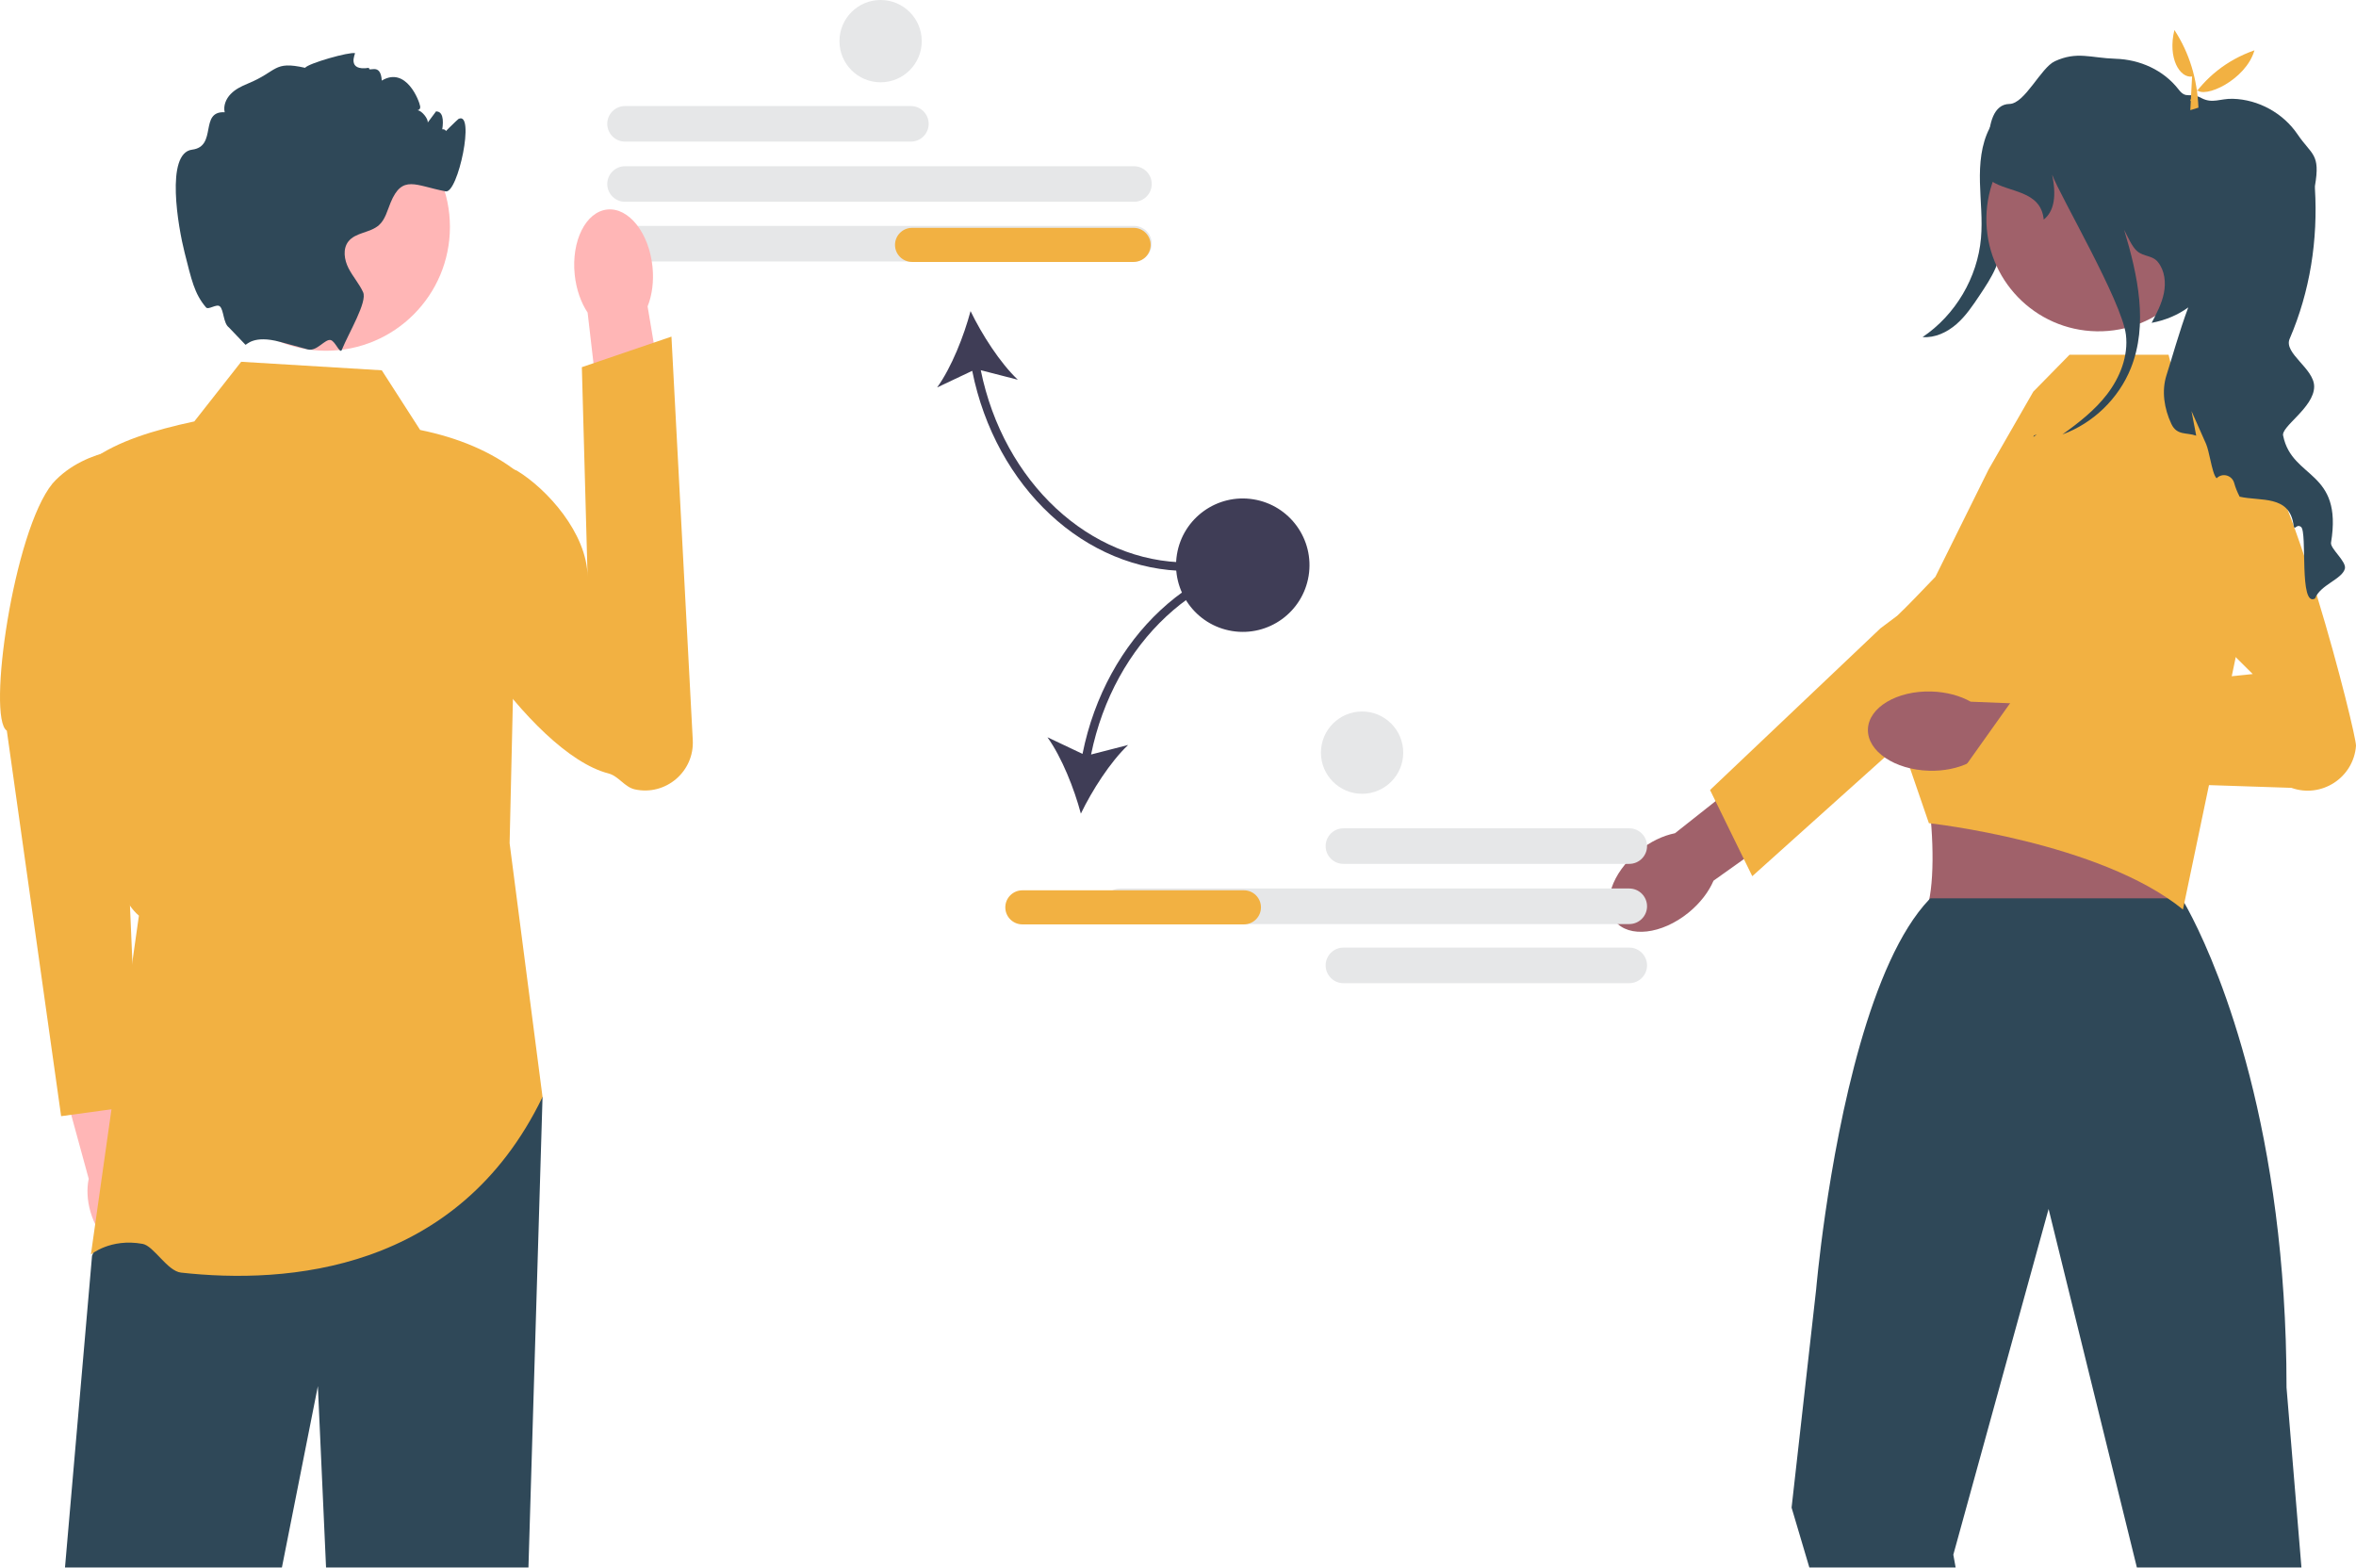
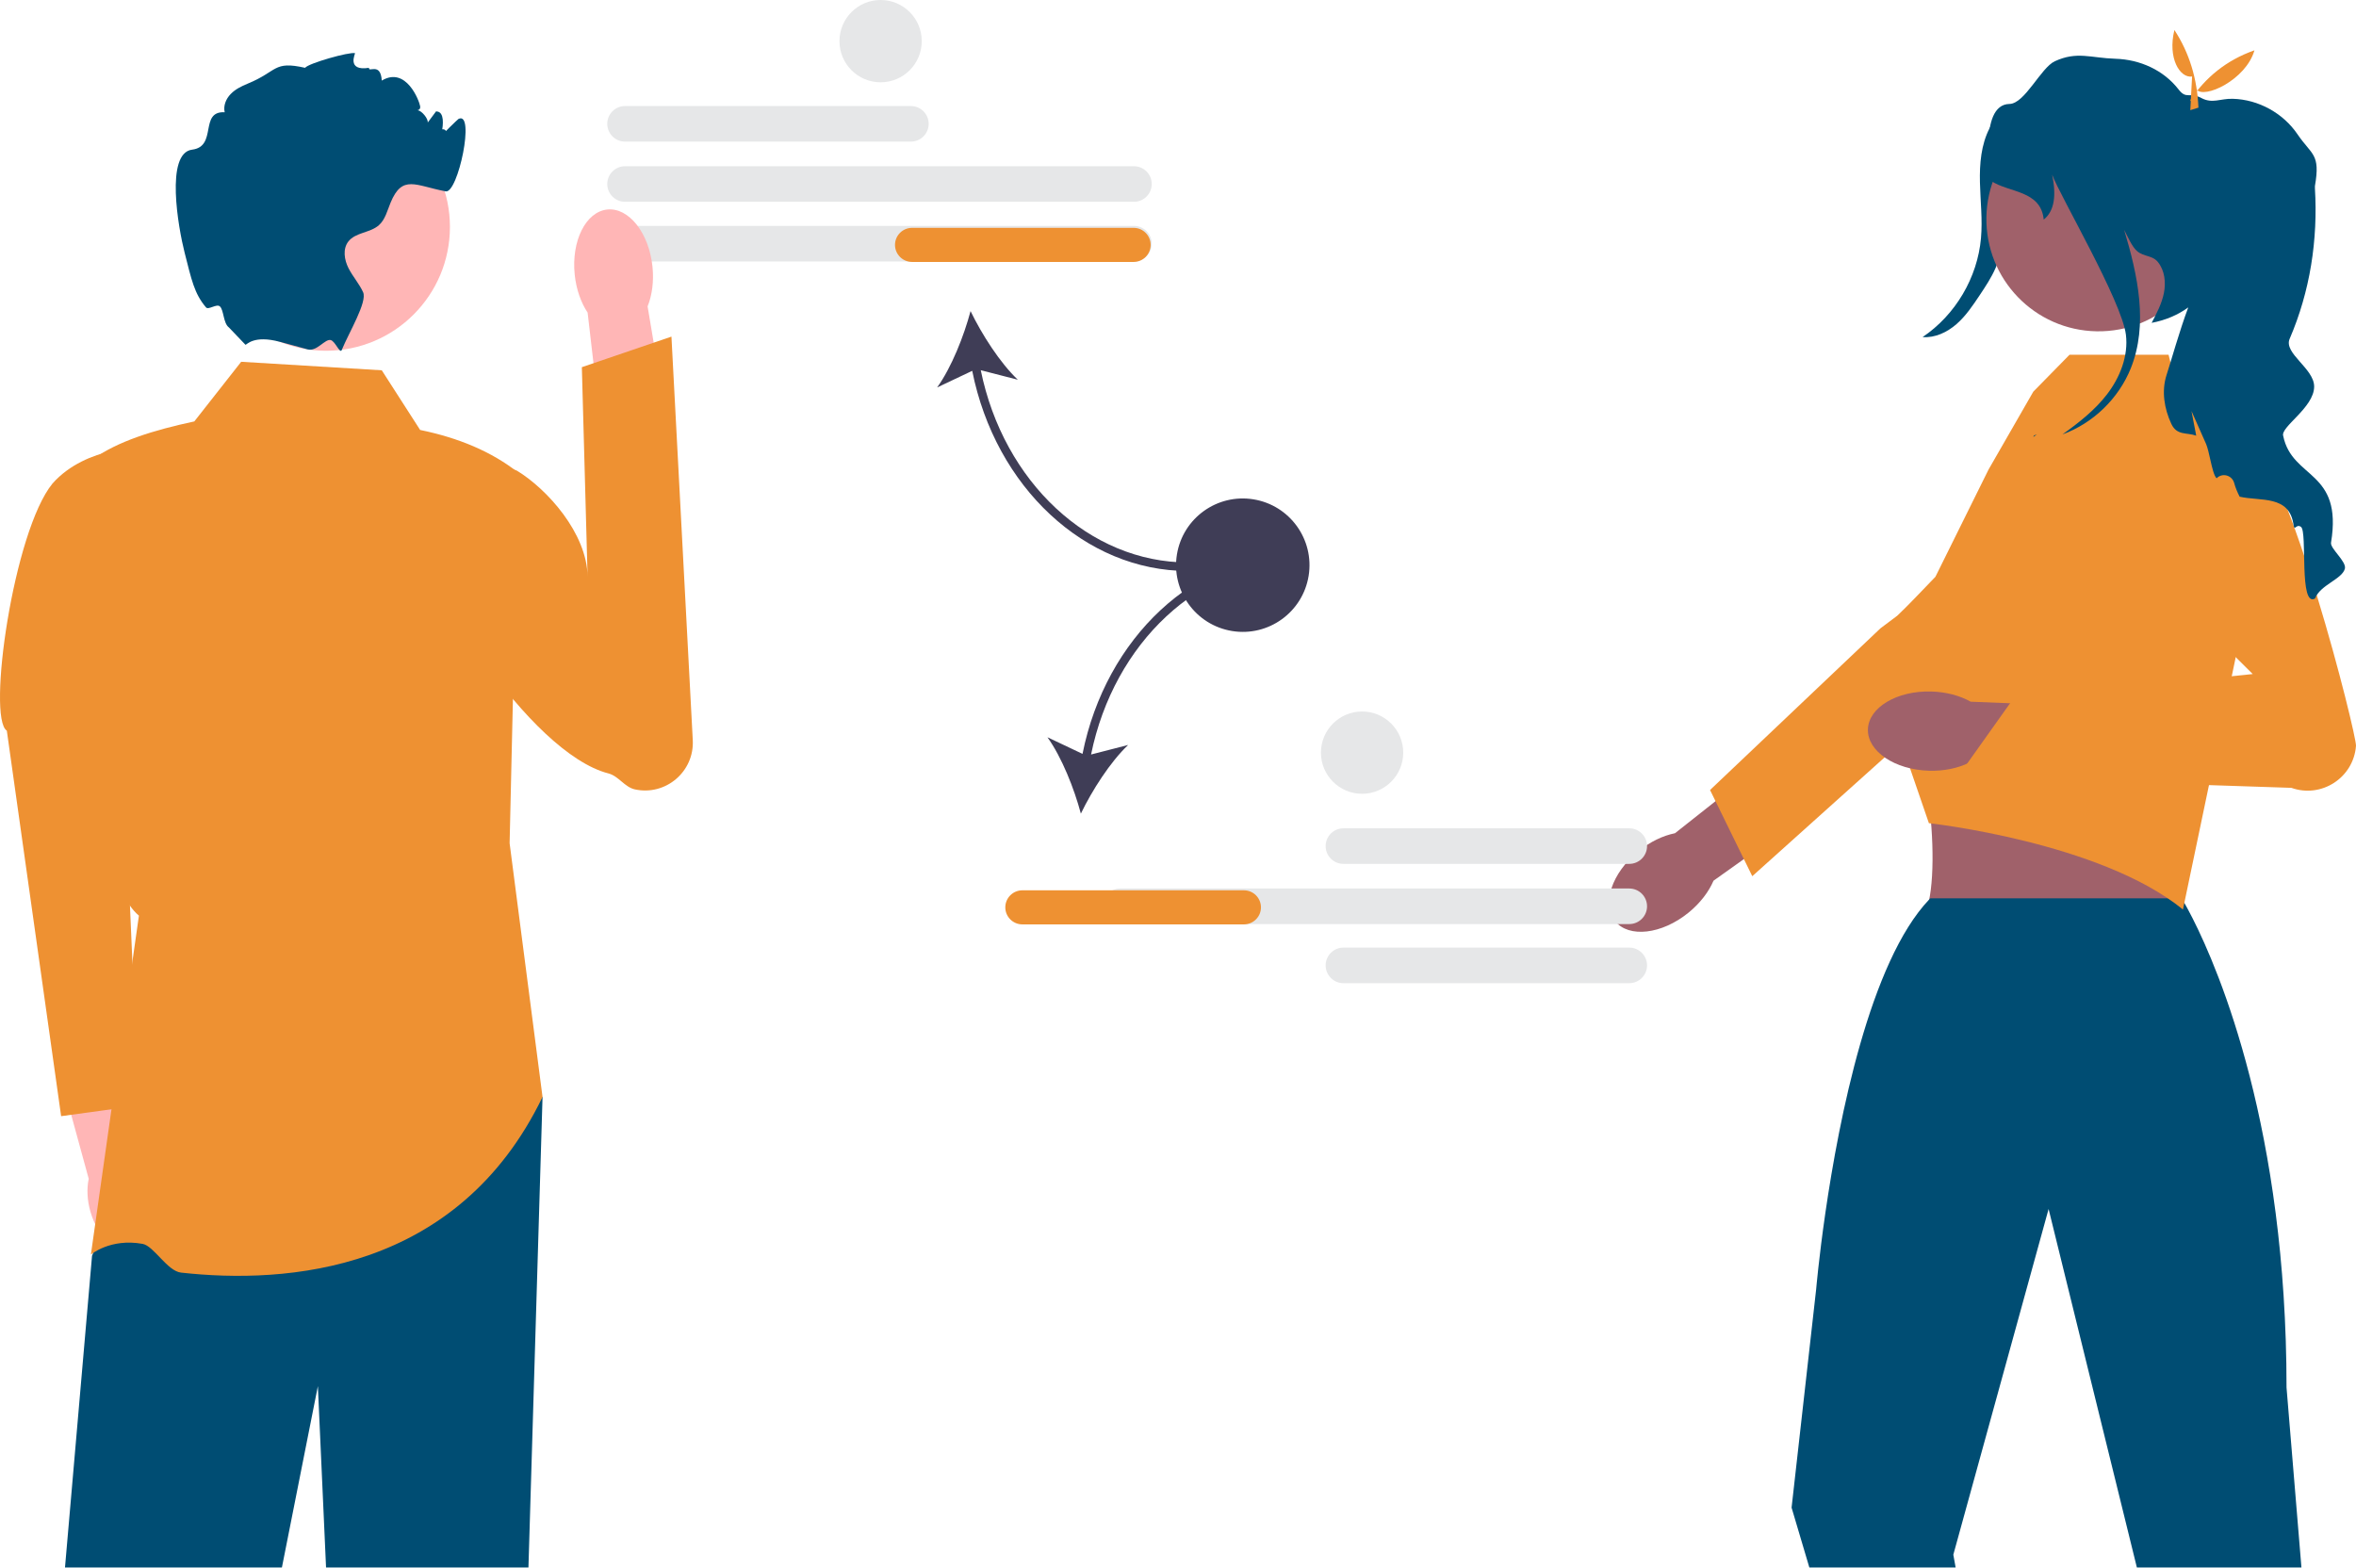
<svg xmlns="http://www.w3.org/2000/svg" width="552.941" height="367.92" viewBox="0 0 552.941 367.92">
  <path d="M213.78,33.239h-67.085c-2.301,0-4.174-1.872-4.174-4.174s1.873-4.174,4.174-4.174h67.085c2.301,0,4.174,1.872,4.174,4.174s-1.873,4.174-4.174,4.174Z" fill="#e6e7e8" />
  <path d="M266.133,47.366h-119.438c-2.301,0-4.174-1.872-4.174-4.174s1.873-4.174,4.174-4.174h119.438c2.301,0,4.174,1.872,4.174,4.174s-1.873,4.174-4.174,4.174h0Z" fill="#e6e7e8" />
  <path d="M266.133,61.366h-119.438c-2.301,0-4.174-1.872-4.174-4.174s1.873-4.174,4.174-4.174h119.438c2.301,0,4.174,1.872,4.174,4.174s-1.873,4.174-4.174,4.174h0Z" fill="#e6e7e8" />
  <path d="M278.785,134.019v-2c-23.085,0-43.245-18.858-48.604-45.126l8.698,2.238c-4.207-3.986-8.457-10.659-11.094-16.112-1.557,5.854-4.466,13.212-7.841,17.922l8.23-3.899c5.472,27.328,26.498,46.976,50.611,46.976Z" fill="#3f3d56" />
-   <path d="M270.053,57.48c0,2.206-1.794,4-4,4h-52c-2.206,0-4-1.794-4-4s1.794-4,4-4h52c2.206,0,4,1.794,4,4Z" fill="#f2b142" />
+   <path d="M270.053,57.48c0,2.206-1.794,4-4,4h-52c-2.206,0-4-1.794-4-4s1.794-4,4-4h52c2.206,0,4,1.794,4,4Z" fill="#ee9132" />
  <g>
    <g>
      <path d="M35.904,280.297c-.792-2.756-2.147-5.108-3.761-6.785l-5.864-26.73-12.781,3.131,7.324,26.778c-.482,2.266-.385,4.97,.406,7.727,1.808,6.297,6.56,10.479,10.612,9.341,4.053-1.138,5.872-7.165,4.063-13.462h-0Z" fill="#ffb6b6" />
-       <path d="M34.136,104.956s-13.805-.476-21.805,8.524C3.165,124.676-3.1,168.547,1.603,171.501l12.743,90.485,18.171-2.497-4.663-108.569,6.282-45.964v0Z" fill="#f2b142" />
+       <path d="M34.136,104.956s-13.805-.476-21.805,8.524C3.165,124.676-3.1,168.547,1.603,171.501l12.743,90.485,18.171-2.497-4.663-108.569,6.282-45.964v0Z" fill="#ee9132" />
    </g>
-     <polygon points="127.331 257.48 124.023 367.917 76.523 367.917 74.603 325.347 66.163 367.917 15.253 367.917 21.603 294.737 28.163 279.347 32.603 268.917 127.331 257.48" fill="#2f4858" />
-     <path d="M89.603,86.917l-33-2-11,14c-9.5,2.034-18.081,4.66-24,9,1.416,41.926-1.695,96.442,11,107l-11.273,79.563s4.546-3.895,12.14-2.52c2.623,.475,5.79,6.385,9.014,6.743,24.77,2.752,64.937-.078,84.846-41.223l-7.727-59.563,2-87c-6.252-4.942-14.026-8.154-23-10l-9-14v-0Z" fill="#f2b142" />
+     <polygon points="127.331 257.48 124.023 367.917 76.523 367.917 74.603 325.347 66.163 367.917 15.253 367.917 21.603 294.737 28.163 279.347 32.603 268.917 127.331 257.48" fill="#004D73" />
+     <path d="M89.603,86.917l-33-2-11,14c-9.5,2.034-18.081,4.66-24,9,1.416,41.926-1.695,96.442,11,107l-11.273,79.563s4.546-3.895,12.14-2.52c2.623,.475,5.79,6.385,9.014,6.743,24.77,2.752,64.937-.078,84.846-41.223l-7.727-59.563,2-87c-6.252-4.942-14.026-8.154-23-10l-9-14v-0Z" fill="#ee9132" />
    <g>
      <path d="M153.134,62.578c.358,3.467-.097,6.727-1.144,9.341l5.497,32.812-15.69,2.159-3.887-33.517c-1.559-2.345-2.671-5.444-3.029-8.911-.818-7.92,2.605-14.763,7.645-15.283s9.789,5.478,10.607,13.398v0h-0Z" fill="#ffb6b6" />
-       <path d="M100.971,113.424c-1.643,2.424-1.185,5.148-1.577,8.422-1.665,13.896,24.964,54.96,43.39,59.688,2.418,.62,3.795,3.229,6.236,3.753h0c7.23,1.554,13.961-4.184,13.57-11.569l-5.005-94.708-21.027,7.172,1.346,49.171c-.134-10.187-9.488-20.559-16.573-24.873,0,0-14.351-5.922-20.36,2.944Z" fill="#f2b142" />
+       <path d="M100.971,113.424c-1.643,2.424-1.185,5.148-1.577,8.422-1.665,13.896,24.964,54.96,43.39,59.688,2.418,.62,3.795,3.229,6.236,3.753h0c7.23,1.554,13.961-4.184,13.57-11.569l-5.005-94.708-21.027,7.172,1.346,49.171c-.134-10.187-9.488-20.559-16.573-24.873,0,0-14.351-5.922-20.36,2.944Z" fill="#ee9132" />
    </g>
    <g>
      <circle cx="76.528" cy="53.262" r="29.068" fill="#ffb6b6" />
-       <path d="M103.603,31.917c-.25,.06,3.826-3.913,4-4,4-2-.11,17.55-3,17-7.11-1.35-10.18-4.03-12.94,2.66-.77,1.86-1.25,3.96-2.75,5.29-2.06,1.81-5.48,1.66-7.16,3.82-1.35,1.74-.96,4.3,.04,6.26,1,1.97,2.52,3.64,3.43,5.65,1.02,2.26-3.33,9.45-4.99,13.49v.01l-.01,.024c-.441,1.06-1.489-1.993-2.596-2.298-1.324-.365-3.275,2.762-5.384,2.194-.01,0-.02-.01-.03-.01-2.01-.56-4.25-1.16-6.47-1.76h-.01c-6.25-1.7-7.83,.74-8.13,.67l-3.88-4.06c-1.332-.97-1.181-4.099-2.12-4.94-.768-.687-2.682,.901-3.246,.24-2.766-3.24-3.403-6.481-5.034-12.88-1.49-5.85-4.58-23.36,1.77-24.15,5.99-.75,1.61-9.09,7.64-8.78-.36-1.52,.31-3.15,1.4-4.27,1.08-1.13,2.52-1.83,3.97-2.43,7.15-2.92,5.96-5.43,13.5-3.73,.75-1.05,10.367-3.787,11.727-3.437,.1,.02-2.097,4.287,3.273,3.437-.2,1.23,2.727-1.437,3,3,5.727-3.437,8.81,4.79,9,6,.25,1.51-2.03,.74-.51,.97,.9,.14,2.44,1.97,2.29,2.88,.65-.88,1.3-1.75,1.96-2.63,.12,.01,.23,.03,.35,.05,3.04,.58-.445,10.518-.32,7.42,.23-5.69,4.26-2.36,1.23-1.69h0Z" fill="#2f4858" />
+       <path d="M103.603,31.917c-.25,.06,3.826-3.913,4-4,4-2-.11,17.55-3,17-7.11-1.35-10.18-4.03-12.94,2.66-.77,1.86-1.25,3.96-2.75,5.29-2.06,1.81-5.48,1.66-7.16,3.82-1.35,1.74-.96,4.3,.04,6.26,1,1.97,2.52,3.64,3.43,5.65,1.02,2.26-3.33,9.45-4.99,13.49v.01l-.01,.024c-.441,1.06-1.489-1.993-2.596-2.298-1.324-.365-3.275,2.762-5.384,2.194-.01,0-.02-.01-.03-.01-2.01-.56-4.25-1.16-6.47-1.76h-.01c-6.25-1.7-7.83,.74-8.13,.67l-3.88-4.06c-1.332-.97-1.181-4.099-2.12-4.94-.768-.687-2.682,.901-3.246,.24-2.766-3.24-3.403-6.481-5.034-12.88-1.49-5.85-4.58-23.36,1.77-24.15,5.99-.75,1.61-9.09,7.64-8.78-.36-1.52,.31-3.15,1.4-4.27,1.08-1.13,2.52-1.83,3.97-2.43,7.15-2.92,5.96-5.43,13.5-3.73,.75-1.05,10.367-3.787,11.727-3.437,.1,.02-2.097,4.287,3.273,3.437-.2,1.23,2.727-1.437,3,3,5.727-3.437,8.81,4.79,9,6,.25,1.51-2.03,.74-.51,.97,.9,.14,2.44,1.97,2.29,2.88,.65-.88,1.3-1.75,1.96-2.63,.12,.01,.23,.03,.35,.05,3.04,.58-.445,10.518-.32,7.42,.23-5.69,4.26-2.36,1.23-1.69h0Z" fill="#004D73" />
    </g>
  </g>
-   <path d="M474.37,25.958c-1.074,8.827-2.248,17.643-3.52,26.443-.517,3.575-1.063,7.194-2.502,10.508-.982,2.261-2.357,4.327-3.724,6.378-1.616,2.424-3.258,4.879-5.453,6.795s-5.045,3.262-7.949,3.036c7.706-5.188,12.886-13.962,13.704-23.215,.385-4.35-.143-8.722-.244-13.088-.101-4.366,.264-8.883,2.278-12.758s5.993-6.976,10.358-6.866l-2.948,2.766h0Z" fill="#2f4858" />
+   <path d="M474.37,25.958c-1.074,8.827-2.248,17.643-3.52,26.443-.517,3.575-1.063,7.194-2.502,10.508-.982,2.261-2.357,4.327-3.724,6.378-1.616,2.424-3.258,4.879-5.453,6.795s-5.045,3.262-7.949,3.036c7.706-5.188,12.886-13.962,13.704-23.215,.385-4.35-.143-8.722-.244-13.088-.101-4.366,.264-8.883,2.278-12.758s5.993-6.976,10.358-6.866l-2.948,2.766h0Z" fill="#004D73" />
  <g>
    <path d="M396.268,214.231h0c-6.271,5.086-13.977,5.974-17.214,1.983s-.777-11.348,5.494-16.434c2.745-2.226,5.765-3.648,8.565-4.208l26.84-21.217,9.688,12.807-27.488,19.556c-1.126,2.624-3.141,5.285-5.886,7.512h-0l0,0Z" fill="#a0616a" />
-     <path d="M401.338,185.428l39.993-37.948,4-3s22.958-22.366,28.902-22.879c2.518-.216,5.036,.411,7.157,1.789,3.427,2.222,5.202,5.88,5.202,9.566,0,3.081-1.241,6.176-3.78,8.455l-36.614,32.869-15.576,13.982-19.371,17.394-1.97-4.011-6.659-13.592-1.284-2.626v0l0-0Z" fill="#f2b142" />
+     <path d="M401.338,185.428l39.993-37.948,4-3s22.958-22.366,28.902-22.879c2.518-.216,5.036,.411,7.157,1.789,3.427,2.222,5.202,5.88,5.202,9.566,0,3.081-1.241,6.176-3.78,8.455l-36.614,32.869-15.576,13.982-19.371,17.394-1.97-4.011-6.659-13.592-1.284-2.626v0l0-0Z" fill="#ee9132" />
  </g>
  <path d="M486.853,159.746l-40.043,12.265c6.704,1.889,9.511,42.74,3.272,44.008,0,0,66.365,4.72,62.743,0-4.414-5.754,1.506-43.992,4.329-44.008l-30.301-12.265Z" fill="#a0616a" />
-   <path d="M540.136,367.92l-3.5-42.24c0-15.11-.98-28.76-2.55-40.93-6.29-48.85-22.06-73.89-22.06-73.89h-59c-.08,.09-.16,.16-.24,.25l-.01,.01c-13.92,14.63-21.16,51.42-24.38,73.63-1.53,10.57-2.15,17.84-2.15,17.84l-5.77,51.28,4.17,14.05h34.33l-.54-3.01,22.09-80.16,.27-.98,.24,.98,20.48,83.17h38.62v-0Z" fill="#2f4858" />
-   <path d="M454.235,135.379l12.467-25.167,10.505-18.284,8.495-8.657h23.249l2.164,8.657,12.986,7.214,4.593,36.073-16.365,78.265c-19.479-15.872-59.628-20.268-59.628-20.268l-6.505-18.931-4.3-22.805-.519-2.727,12.857-13.37h0v0Z" fill="#f2b142" />
+   <path d="M540.136,367.92l-3.5-42.24c0-15.11-.98-28.76-2.55-40.93-6.29-48.85-22.06-73.89-22.06-73.89h-59c-.08,.09-.16,.16-.24,.25l-.01,.01c-13.92,14.63-21.16,51.42-24.38,73.63-1.53,10.57-2.15,17.84-2.15,17.84l-5.77,51.28,4.17,14.05h34.33l-.54-3.01,22.09-80.16,.27-.98,.24,.98,20.48,83.17h38.62v-0Z" fill="#004D73" />
+   <path d="M454.235,135.379l12.467-25.167,10.505-18.284,8.495-8.657h23.249l2.164,8.657,12.986,7.214,4.593,36.073-16.365,78.265c-19.479-15.872-59.628-20.268-59.628-20.268l-6.505-18.931-4.3-22.805-.519-2.727,12.857-13.37h0v0Z" fill="#ee9132" />
  <g>
    <path d="M452.74,180.905h0c-8.07-.229-14.495-4.578-14.349-9.714,.146-5.136,6.806-9.113,14.877-8.884,3.533,.1,6.75,.99,9.239,2.39l34.185,1.399-.998,16.028-33.593-3.081c-2.564,1.256-5.827,1.962-9.359,1.862h-0l-0,0Z" fill="#a0616a" />
-     <path d="M496.457,126.198l32.246,32.014-56.168,5.752-13.053,18.36,78.288,2.596c7.064,2.515,14.587-2.366,15.169-9.842v-0c.196-2.524-15.887-66.572-25.624-72.518-11.412-6.969-30.858,23.638-30.858,23.638l6.369-10.603-6.369,10.603Z" fill="#f2b142" />
+     <path d="M496.457,126.198l32.246,32.014-56.168,5.752-13.053,18.36,78.288,2.596c7.064,2.515,14.587-2.366,15.169-9.842v-0c.196-2.524-15.887-66.572-25.624-72.518-11.412-6.969-30.858,23.638-30.858,23.638l6.369-10.603-6.369,10.603Z" fill="#ee9132" />
  </g>
  <circle cx="492.526" cy="51.433" r="26.333" transform="translate(433.1594 543.0663) rotate(-89.07621)" fill="#a0616a" />
-   <path d="M550.331,133.48c-.66,2.5-5.8,3.79-7,7-3.82,2.18-1.75-15.63-3.29-16.8-1.19-.89-1.51,1.26-1.78-.59-1.02-6.94-7.69-5.39-12.63-6.51-.56-1.09-.99-2.15-1.27-3.18-.5-1.86-2.78-2.51-4.13-1.14-.61-.54-1.05-2.45-1.48-4.36-.31-1.39-.62-2.78-.98-3.66l-3.44-7.76,1.11,5.78c-2.25-.81-4.52,.03-5.83-2.75-1.68-3.57-2.35-7.75-1.13-11.5,1.11-3.4,2.98-10.21,5.09-15.85-2.39,1.73-5.26,2.99-8.59,3.62,1.18-2.24,2.38-4.52,2.88-7.01,.49-2.49,.19-5.26-1.39-7.24-1.3-1.63-3.22-1.22-4.84-2.53-1.26-1.02-2.35-3.63-3.11-5.06,3.24,10.77,5.69,22.21,1.57,32.49-2.85,7.12-8.85,12.91-16.05,15.54,3.83-2.74,7.57-5.66,10.44-9.38,3.07-3.99,5.07-9.03,4.46-14.03-.96-7.85-15.52-32.68-17.31-37.56,.98,4.77,.6,8.49-1.98,10.54-.67-6.92-8.21-6.29-12.32-9.06,0,0-3.18-17.97,4.28-18.08,3.6-.05,7.37-8.51,10.64-10.02,5.22-2.41,8.42-.77,14.21-.59,5.78,.17,11.33,2.66,14.86,7.23,1.85,2.39,2.53,.49,5.31,1.98,2.64,1.41,4.42,.1,7.41,.19,5.99,.16,11.8,3.36,15.16,8.31,3.36,4.96,5.43,4.5,4.1,12.17-.02,.09-.02,.27,0,.54,.73,12.08-1.14,24.19-5.93,35.31-1.48,3.42,5.759,6.95,5.749,11.22-.01,4.96-7.999,9.48-7.259,11.6,2.12,10.21,14.03,7.94,11.22,25.03-.23,1.39,3.69,4.44,3.25,6.11Z" fill="#2f4858" />
-   <path d="M477.378,102.211c.22-.07,.44-.15,.66-.24-.28,.2-.55,.39-.83,.59l.17-.35Z" fill="#2f4858" />
-   <path d="M514.47,17.96c-2.865,.426-5.775-4.327-4.148-10.918,3.544,5.42,5.356,11.521,5.641,18.222l-1.91,.592,.417-7.896Z" fill="#f2b142" />
-   <path d="M529.106,11.808c-1.955,6.927-11.882,11.562-13.635,9.152l-.201,4.131-1.227-1.579c3.56-5.294,8.413-9.356,15.063-11.704h0Z" fill="#f2b142" />
+   <path d="M550.331,133.48c-.66,2.5-5.8,3.79-7,7-3.82,2.18-1.75-15.63-3.29-16.8-1.19-.89-1.51,1.26-1.78-.59-1.02-6.94-7.69-5.39-12.63-6.51-.56-1.09-.99-2.15-1.27-3.18-.5-1.86-2.78-2.51-4.13-1.14-.61-.54-1.05-2.45-1.48-4.36-.31-1.39-.62-2.78-.98-3.66l-3.44-7.76,1.11,5.78c-2.25-.81-4.52,.03-5.83-2.75-1.68-3.57-2.35-7.75-1.13-11.5,1.11-3.4,2.98-10.21,5.09-15.85-2.39,1.73-5.26,2.99-8.59,3.62,1.18-2.24,2.38-4.52,2.88-7.01,.49-2.49,.19-5.26-1.39-7.24-1.3-1.63-3.22-1.22-4.84-2.53-1.26-1.02-2.35-3.63-3.11-5.06,3.24,10.77,5.69,22.21,1.57,32.49-2.85,7.12-8.85,12.91-16.05,15.54,3.83-2.74,7.57-5.66,10.44-9.38,3.07-3.99,5.07-9.03,4.46-14.03-.96-7.85-15.52-32.68-17.31-37.56,.98,4.77,.6,8.49-1.98,10.54-.67-6.92-8.21-6.29-12.32-9.06,0,0-3.18-17.97,4.28-18.08,3.6-.05,7.37-8.51,10.64-10.02,5.22-2.41,8.42-.77,14.21-.59,5.78,.17,11.33,2.66,14.86,7.23,1.85,2.39,2.53,.49,5.31,1.98,2.64,1.41,4.42,.1,7.41,.19,5.99,.16,11.8,3.36,15.16,8.31,3.36,4.96,5.43,4.5,4.1,12.17-.02,.09-.02,.27,0,.54,.73,12.08-1.14,24.19-5.93,35.31-1.48,3.42,5.759,6.95,5.749,11.22-.01,4.96-7.999,9.48-7.259,11.6,2.12,10.21,14.03,7.94,11.22,25.03-.23,1.39,3.69,4.44,3.25,6.11Z" fill="#004D73" />
+   <path d="M477.378,102.211c.22-.07,.44-.15,.66-.24-.28,.2-.55,.39-.83,.59l.17-.35Z" fill="#004D73" />
+   <path d="M514.47,17.96c-2.865,.426-5.775-4.327-4.148-10.918,3.544,5.42,5.356,11.521,5.641,18.222l-1.91,.592,.417-7.896Z" fill="#ee9132" />
+   <path d="M529.106,11.808c-1.955,6.927-11.882,11.562-13.635,9.152l-.201,4.131-1.227-1.579c3.56-5.294,8.413-9.356,15.063-11.704h0Z" fill="#ee9132" />
  <g>
    <path d="M311.121,198.594c0-2.301,1.873-4.174,4.174-4.174h67.085c2.301,0,4.174,1.873,4.174,4.174s-1.873,4.174-4.174,4.174h-67.085c-2.301,0-4.174-1.873-4.174-4.174Z" fill="#e6e7e8" />
    <path d="M311.121,226.594c0-2.301,1.873-4.174,4.174-4.174h67.085c2.301,0,4.174,1.873,4.174,4.174s-1.873,4.174-4.174,4.174h-67.085c-2.301,0-4.174-1.873-4.174-4.174Z" fill="#e6e7e8" />
    <path d="M262.941,216.895c-2.301,0-4.174-1.873-4.174-4.174s1.873-4.174,4.174-4.174h119.438c2.301,0,4.174,1.873,4.174,4.174s-1.873,4.174-4.174,4.174h-119.438Z" fill="#e6e7e8" />
  </g>
  <g>
    <path d="M254.062,176.947l-8.23-3.899c3.376,4.711,6.284,12.068,7.841,17.922,2.637-5.453,6.887-12.126,11.094-16.112l-8.698,2.238c5.36-26.268,25.519-45.126,48.604-45.126v-2c-24.113,0-45.139,19.648-50.611,46.976Z" fill="#3f3d56" />
-     <path d="M291.941,216.971h-52c-2.206,0-4-1.794-4-4s1.794-4,4-4h52c2.206,0,4,1.794,4,4s-1.794,4-4,4Z" fill="#f2b142" />
+     <path d="M291.941,216.971h-52c-2.206,0-4-1.794-4-4s1.794-4,4-4h52c2.206,0,4,1.794,4,4s-1.794,4-4,4Z" fill="#ee9132" />
  </g>
  <circle cx="291.673" cy="132.657" r="15.657" transform="translate(114.008 399.3151) rotate(-80.78253)" fill="#3f3d56" />
  <circle cx="206.673" cy="9.657" r="9.657" fill="#e6e7e8" />
  <circle cx="319.673" cy="176.657" r="9.657" fill="#e6e7e8" />
</svg>
